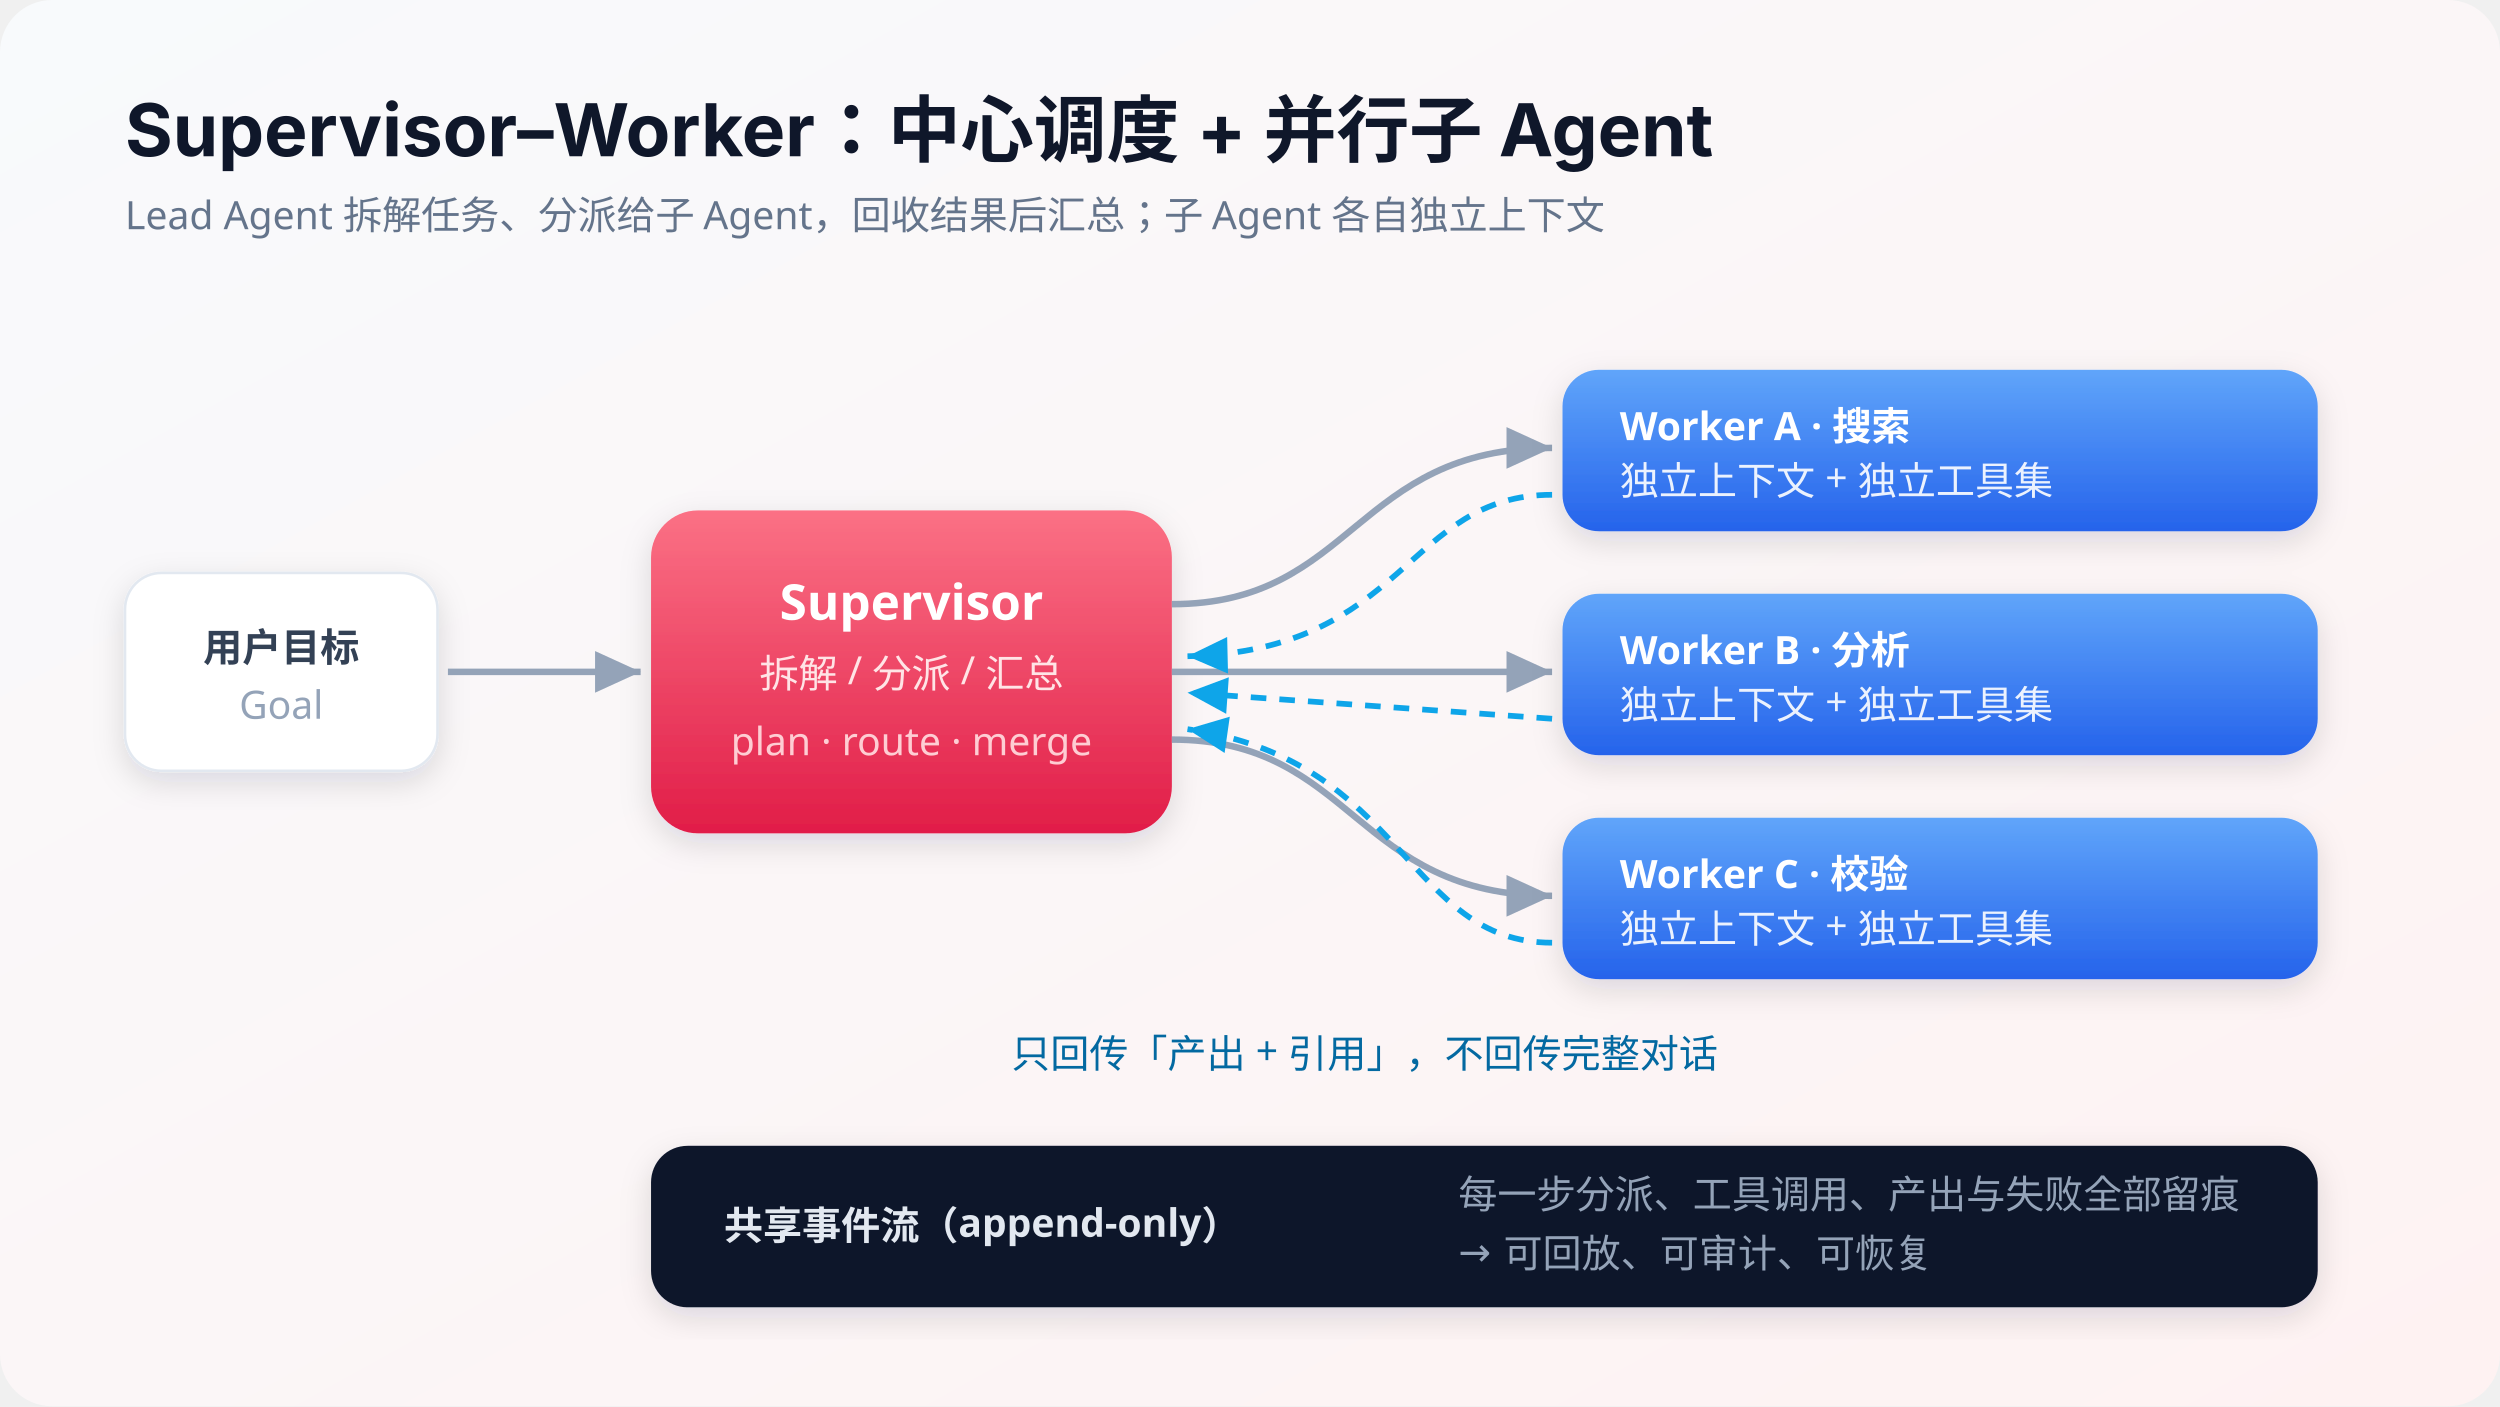
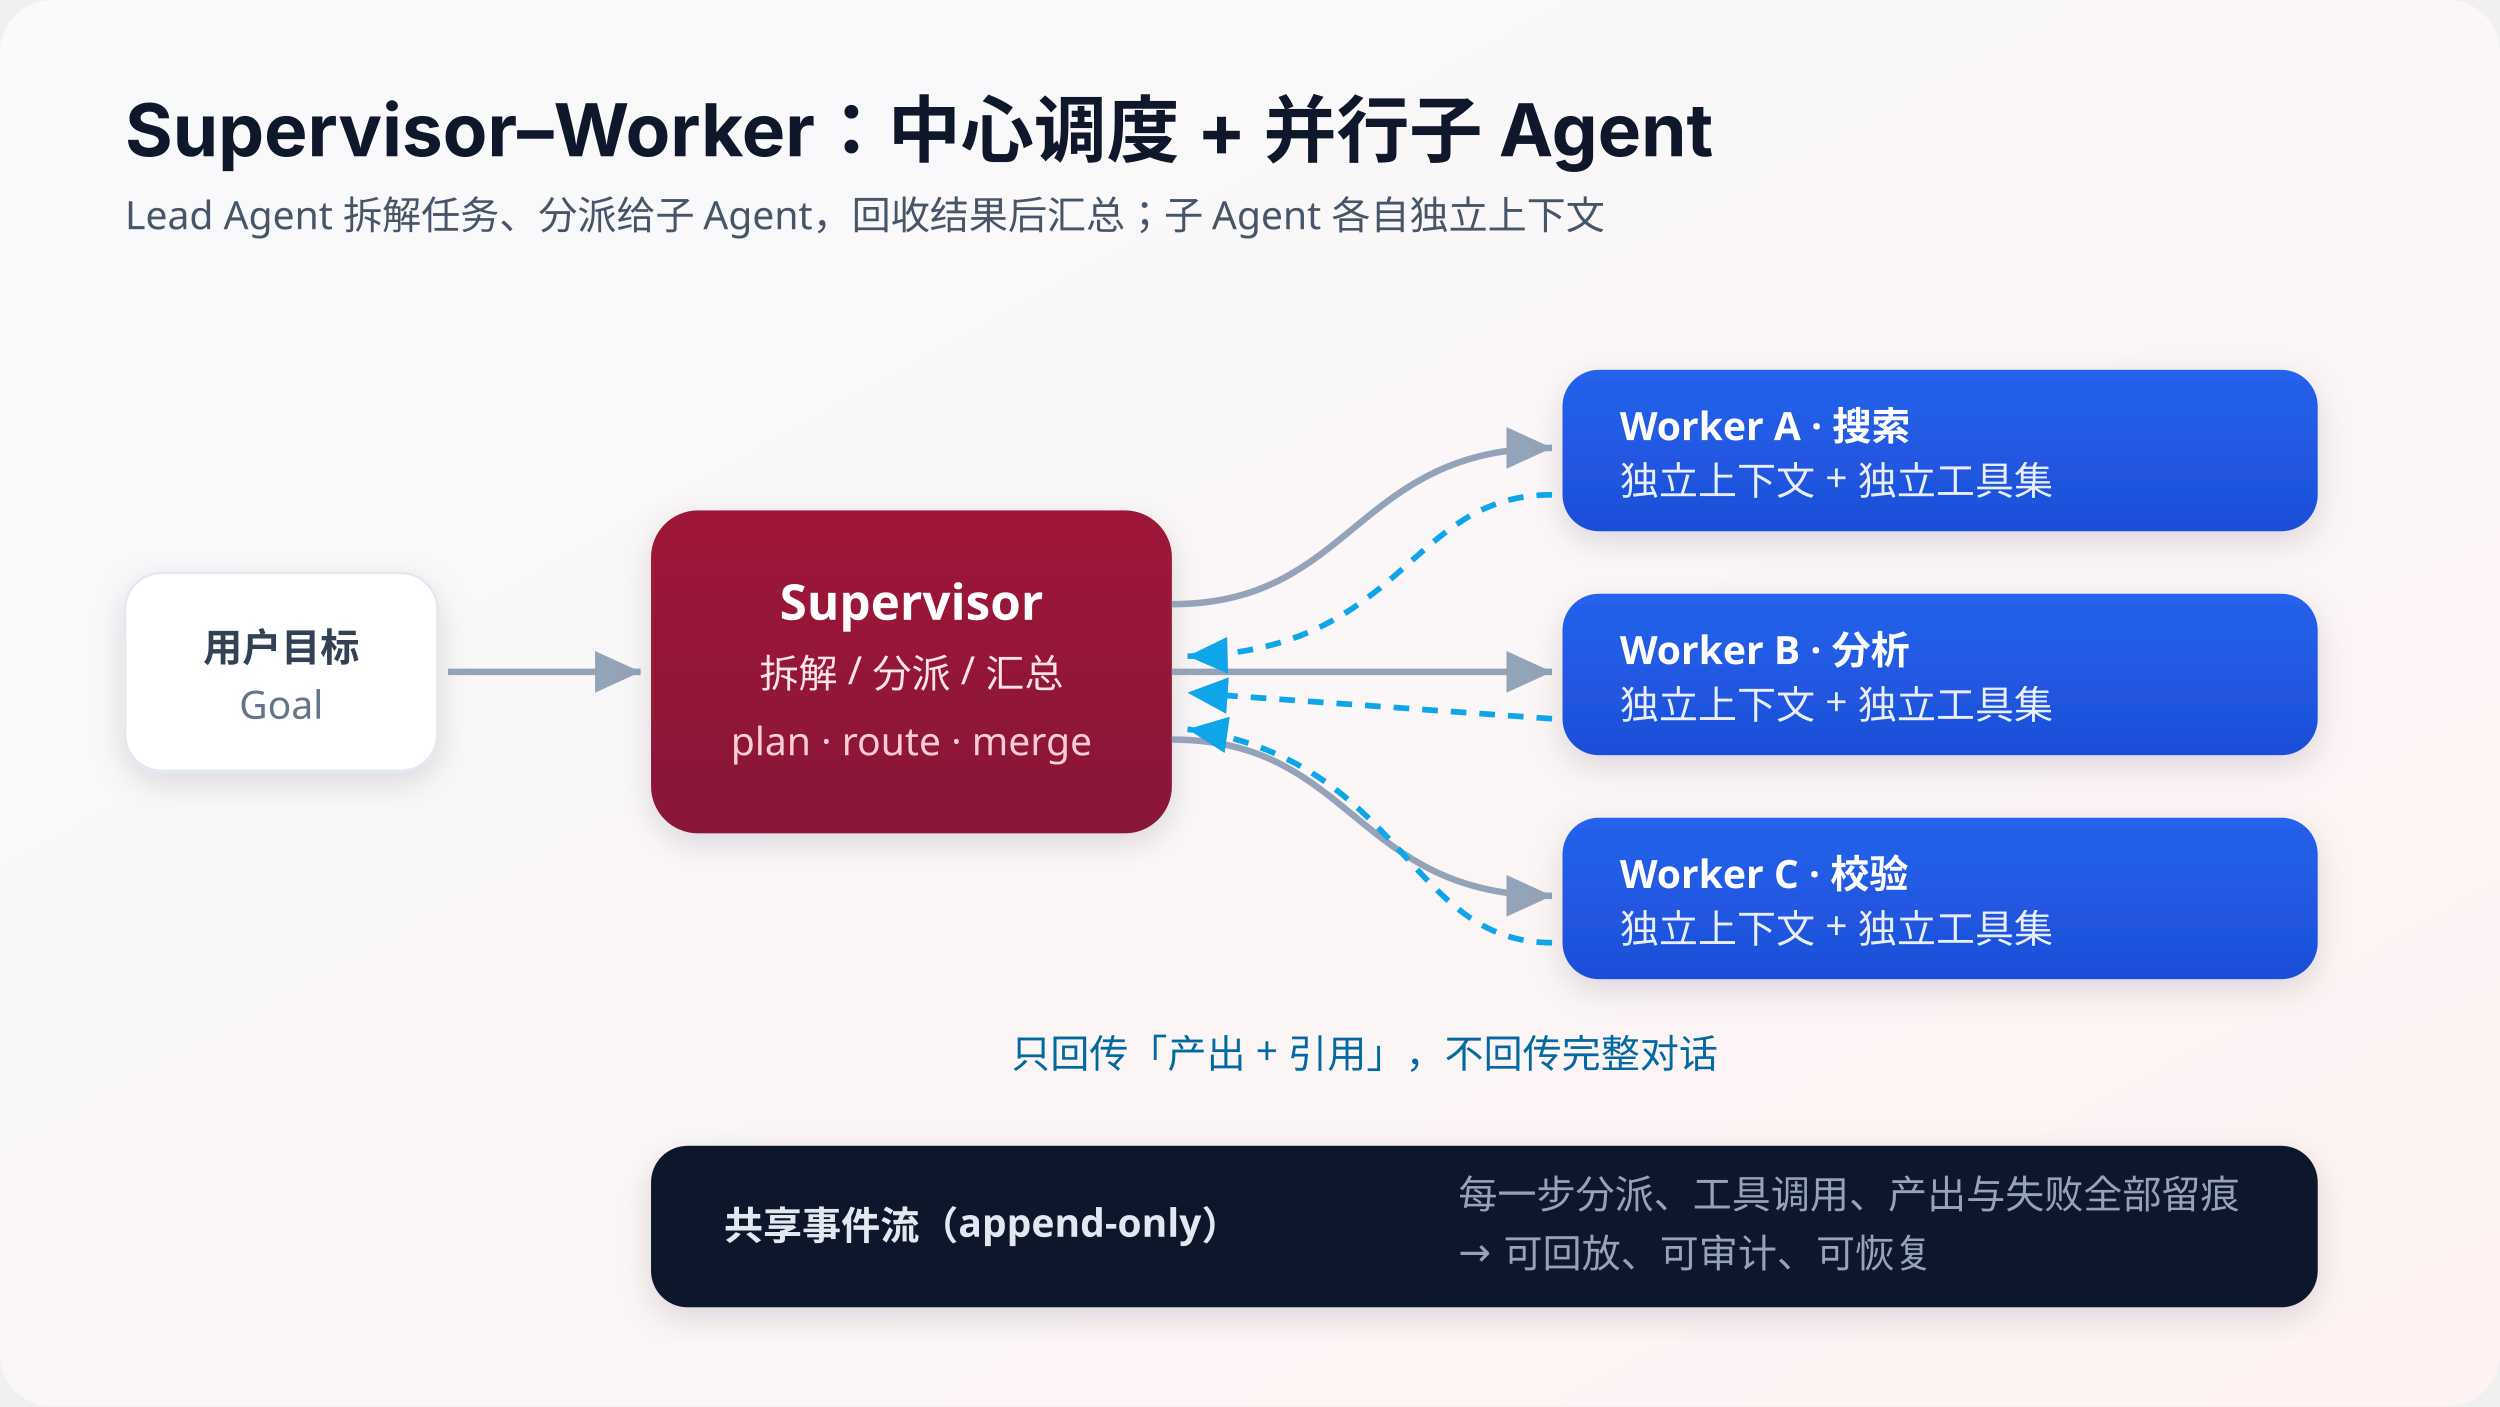
<svg xmlns="http://www.w3.org/2000/svg" viewBox="0 0 960 540" width="960" height="540" role="img" aria-label="多智能体 Supervisor-Worker 协作图">
  <defs>
    <linearGradient id="bg4" x1="0" y1="0" x2="1" y2="1">
      <stop offset="0%" stop-color="#F8FAFC" />
      <stop offset="100%" stop-color="#FEF2F2" />
    </linearGradient>
    <linearGradient id="gSup" x1="0" y1="0" x2="0" y2="1">
-       <stop offset="0%" stop-color="#FB7185" />
-       <stop offset="100%" stop-color="#E11D48" />
+       <stop offset="0%" stop-color="#9F1239" />
+       <stop offset="100%" stop-color="#881337" />
    </linearGradient>
    <linearGradient id="gW" x1="0" y1="0" x2="0" y2="1">
-       <stop offset="0%" stop-color="#60A5FA" />
-       <stop offset="100%" stop-color="#2563EB" />
+       <stop offset="0%" stop-color="#2563EB" />
+       <stop offset="100%" stop-color="#1D4ED8" />
    </linearGradient>
    <filter id="sh4" x="-20%" y="-20%" width="140%" height="140%">
      <feDropShadow dx="0" dy="4" stdDeviation="6" flood-color="#0F172A" flood-opacity="0.13" />
    </filter>
    <marker id="arr4" markerWidth="10" markerHeight="10" refX="7" refY="3.2" orient="auto">
      <path d="M0,0 L7,3.2 L0,6.4 z" fill="#94A3B8" />
    </marker>
    <marker id="arr4b" markerWidth="10" markerHeight="10" refX="7" refY="3.2" orient="auto">
      <path d="M0,0 L7,3.2 L0,6.4 z" fill="#0EA5E9" />
    </marker>
  </defs>
  <rect width="960" height="540" rx="20" fill="url(#bg4)" />
  <text x="48" y="60" font-family="system-ui, -apple-system, 'Segoe UI', 'PingFang SC', 'Microsoft YaHei', sans-serif" font-size="28" font-weight="700" fill="#0F172A">Supervisor–Worker：中心调度 + 并行子 Agent</text>
-   <text x="48" y="88" font-family="system-ui, 'PingFang SC', 'Microsoft YaHei', sans-serif" font-size="15" fill="#64748B">Lead Agent 拆解任务、分派给子 Agent，回收结果后汇总；子 Agent 各自独立上下文</text>
+   <text x="48" y="88" font-family="system-ui, 'PingFang SC', 'Microsoft YaHei', sans-serif" font-size="15" fill="#475569">Lead Agent 拆解任务、分派给子 Agent，回收结果后汇总；子 Agent 各自独立上下文</text>
  <g filter="url(#sh4)">
    <rect x="48" y="220" width="120" height="76" rx="14" fill="#FFFFFF" stroke="#E2E8F0" />
  </g>
  <text x="108" y="254" text-anchor="middle" font-family="system-ui, 'PingFang SC', 'Microsoft YaHei', sans-serif" font-size="15" font-weight="700" fill="#334155">用户目标</text>
-   <text x="108" y="276" text-anchor="middle" font-family="system-ui, sans-serif" font-size="15" fill="#94A3B8">Goal</text>
+   <text x="108" y="276" text-anchor="middle" font-family="system-ui, sans-serif" font-size="15" fill="#64748B">Goal</text>
  <path d="M172 258 L 246 258" stroke="#94A3B8" stroke-width="2.5" marker-end="url(#arr4)" />
  <g filter="url(#sh4)">
    <rect x="250" y="196" width="200" height="124" rx="18" fill="url(#gSup)" />
  </g>
  <text x="350" y="238" text-anchor="middle" font-family="system-ui, 'PingFang SC', 'Microsoft YaHei', sans-serif" font-size="19" font-weight="700" fill="#FFFFFF">Supervisor</text>
  <text x="350" y="264" text-anchor="middle" font-family="system-ui, 'PingFang SC', 'Microsoft YaHei', sans-serif" font-size="15" fill="#FFE4E6">拆解 / 分派 / 汇总</text>
  <text x="350" y="290" text-anchor="middle" font-family="system-ui, sans-serif" font-size="15" fill="#FECDD3">plan · route · merge</text>
  <path d="M450 232 C 520 232, 520 172, 596 172" fill="none" stroke="#94A3B8" stroke-width="2.5" marker-end="url(#arr4)" />
  <path d="M450 258 L 596 258" stroke="#94A3B8" stroke-width="2.5" marker-end="url(#arr4)" />
  <path d="M450 284 C 520 284, 520 344, 596 344" fill="none" stroke="#94A3B8" stroke-width="2.5" marker-end="url(#arr4)" />
  <g filter="url(#sh4)">
    <rect x="600" y="142" width="290" height="62" rx="14" fill="url(#gW)" />
    <rect x="600" y="228" width="290" height="62" rx="14" fill="url(#gW)" />
    <rect x="600" y="314" width="290" height="62" rx="14" fill="url(#gW)" />
  </g>
  <g font-family="system-ui, 'PingFang SC', 'Microsoft YaHei', sans-serif" fill="#FFFFFF">
    <text x="622" y="169" font-size="15" font-weight="700">Worker A · 搜索</text>
    <text x="622" y="190" font-size="15" opacity="0.9">独立上下文 + 独立工具集</text>
    <text x="622" y="255" font-size="15" font-weight="700">Worker B · 分析</text>
    <text x="622" y="276" font-size="15" opacity="0.9">独立上下文 + 独立工具集</text>
    <text x="622" y="341" font-size="15" font-weight="700">Worker C · 校验</text>
    <text x="622" y="362" font-size="15" opacity="0.9">独立上下文 + 独立工具集</text>
  </g>
  <path d="M596 190 C 540 190, 540 250, 456 252" fill="none" stroke="#0EA5E9" stroke-width="2.2" stroke-dasharray="6 5" marker-end="url(#arr4b)" />
  <path d="M596 276 L 456 266" stroke="#0EA5E9" stroke-width="2.2" stroke-dasharray="6 5" marker-end="url(#arr4b)" />
  <path d="M596 362 C 540 362, 540 292, 456 280" fill="none" stroke="#0EA5E9" stroke-width="2.2" stroke-dasharray="6 5" marker-end="url(#arr4b)" />
  <text x="524" y="410" text-anchor="middle" font-family="system-ui, 'PingFang SC', 'Microsoft YaHei', sans-serif" font-size="15" fill="#0369A1">只回传「产出 + 引用」，不回传完整对话</text>
  <g filter="url(#sh4)">
    <rect x="250" y="440" width="640" height="62" rx="14" fill="#0F172A" />
  </g>
  <text x="278" y="476" font-family="system-ui, 'PingFang SC', 'Microsoft YaHei', sans-serif" font-size="15" font-weight="700" fill="#E2E8F0">共享事件流（append-only）</text>
  <text x="560" y="464" font-family="system-ui, 'PingFang SC', 'Microsoft YaHei', sans-serif" font-size="15" fill="#94A3B8">每一步分派、工具调用、产出与失败全部留痕</text>
  <text x="560" y="486" font-family="system-ui, 'PingFang SC', 'Microsoft YaHei', sans-serif" font-size="15" fill="#94A3B8">→ 可回放、可审计、可恢复</text>
</svg>
